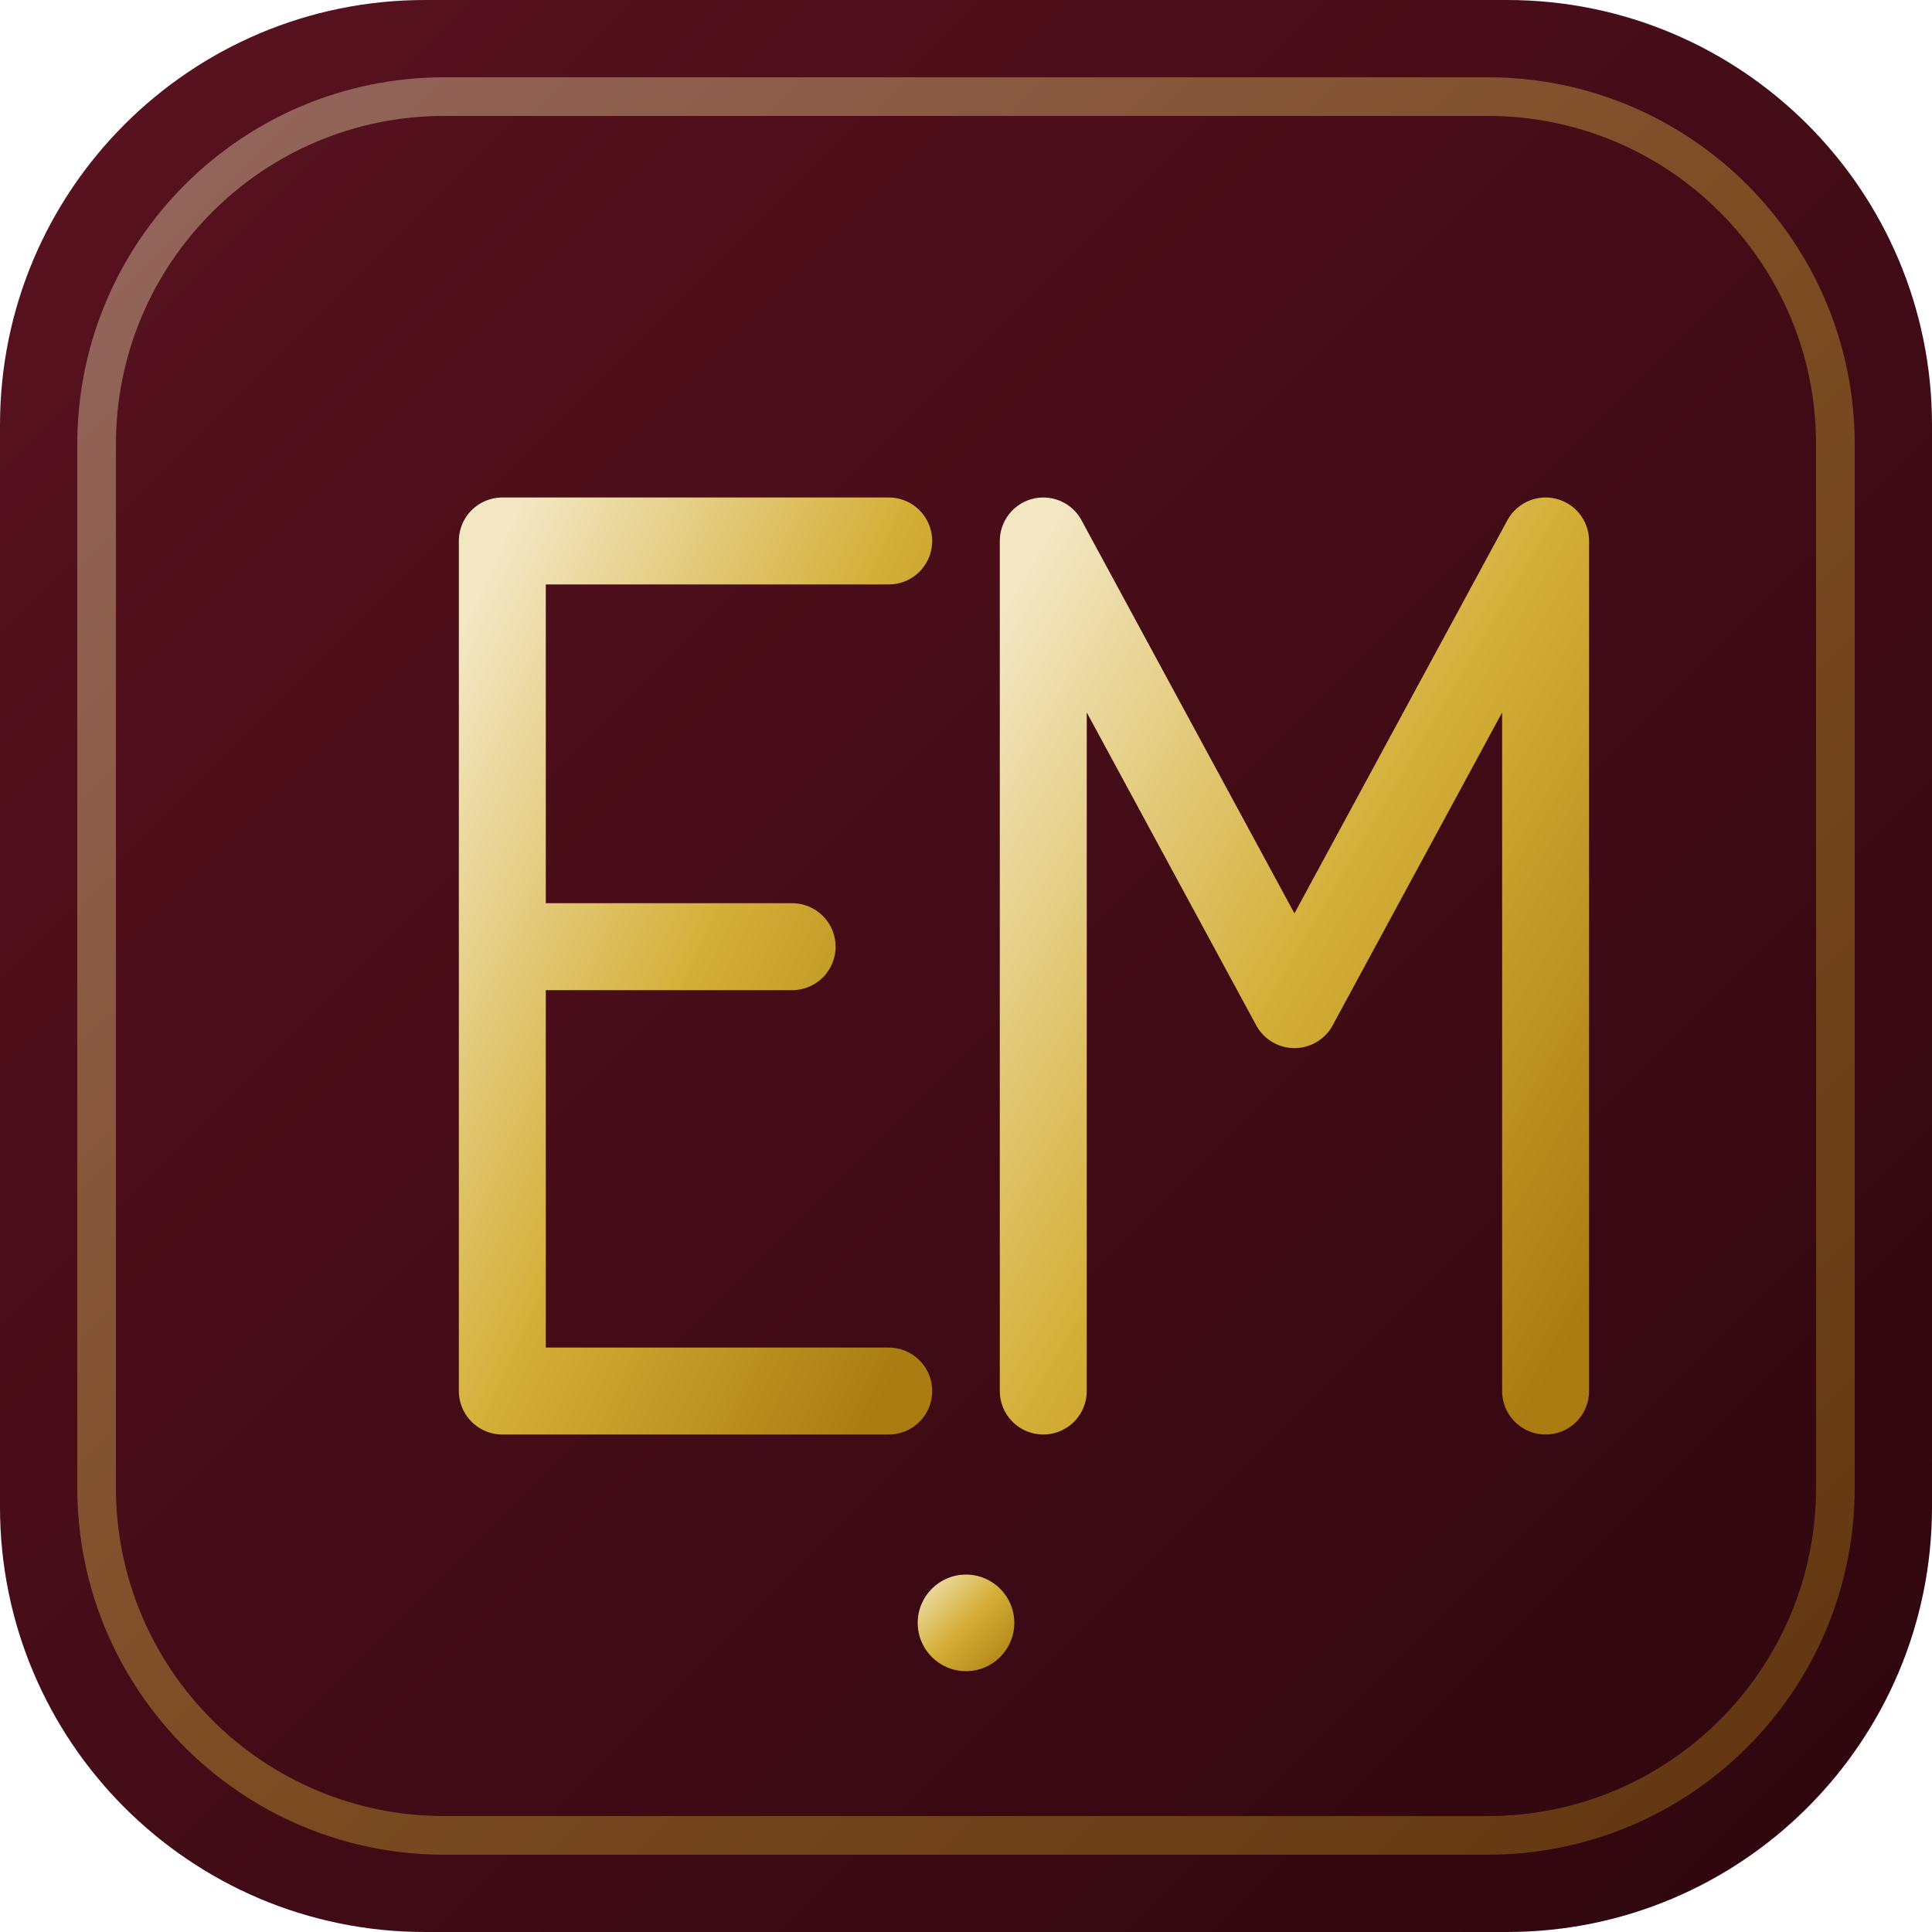
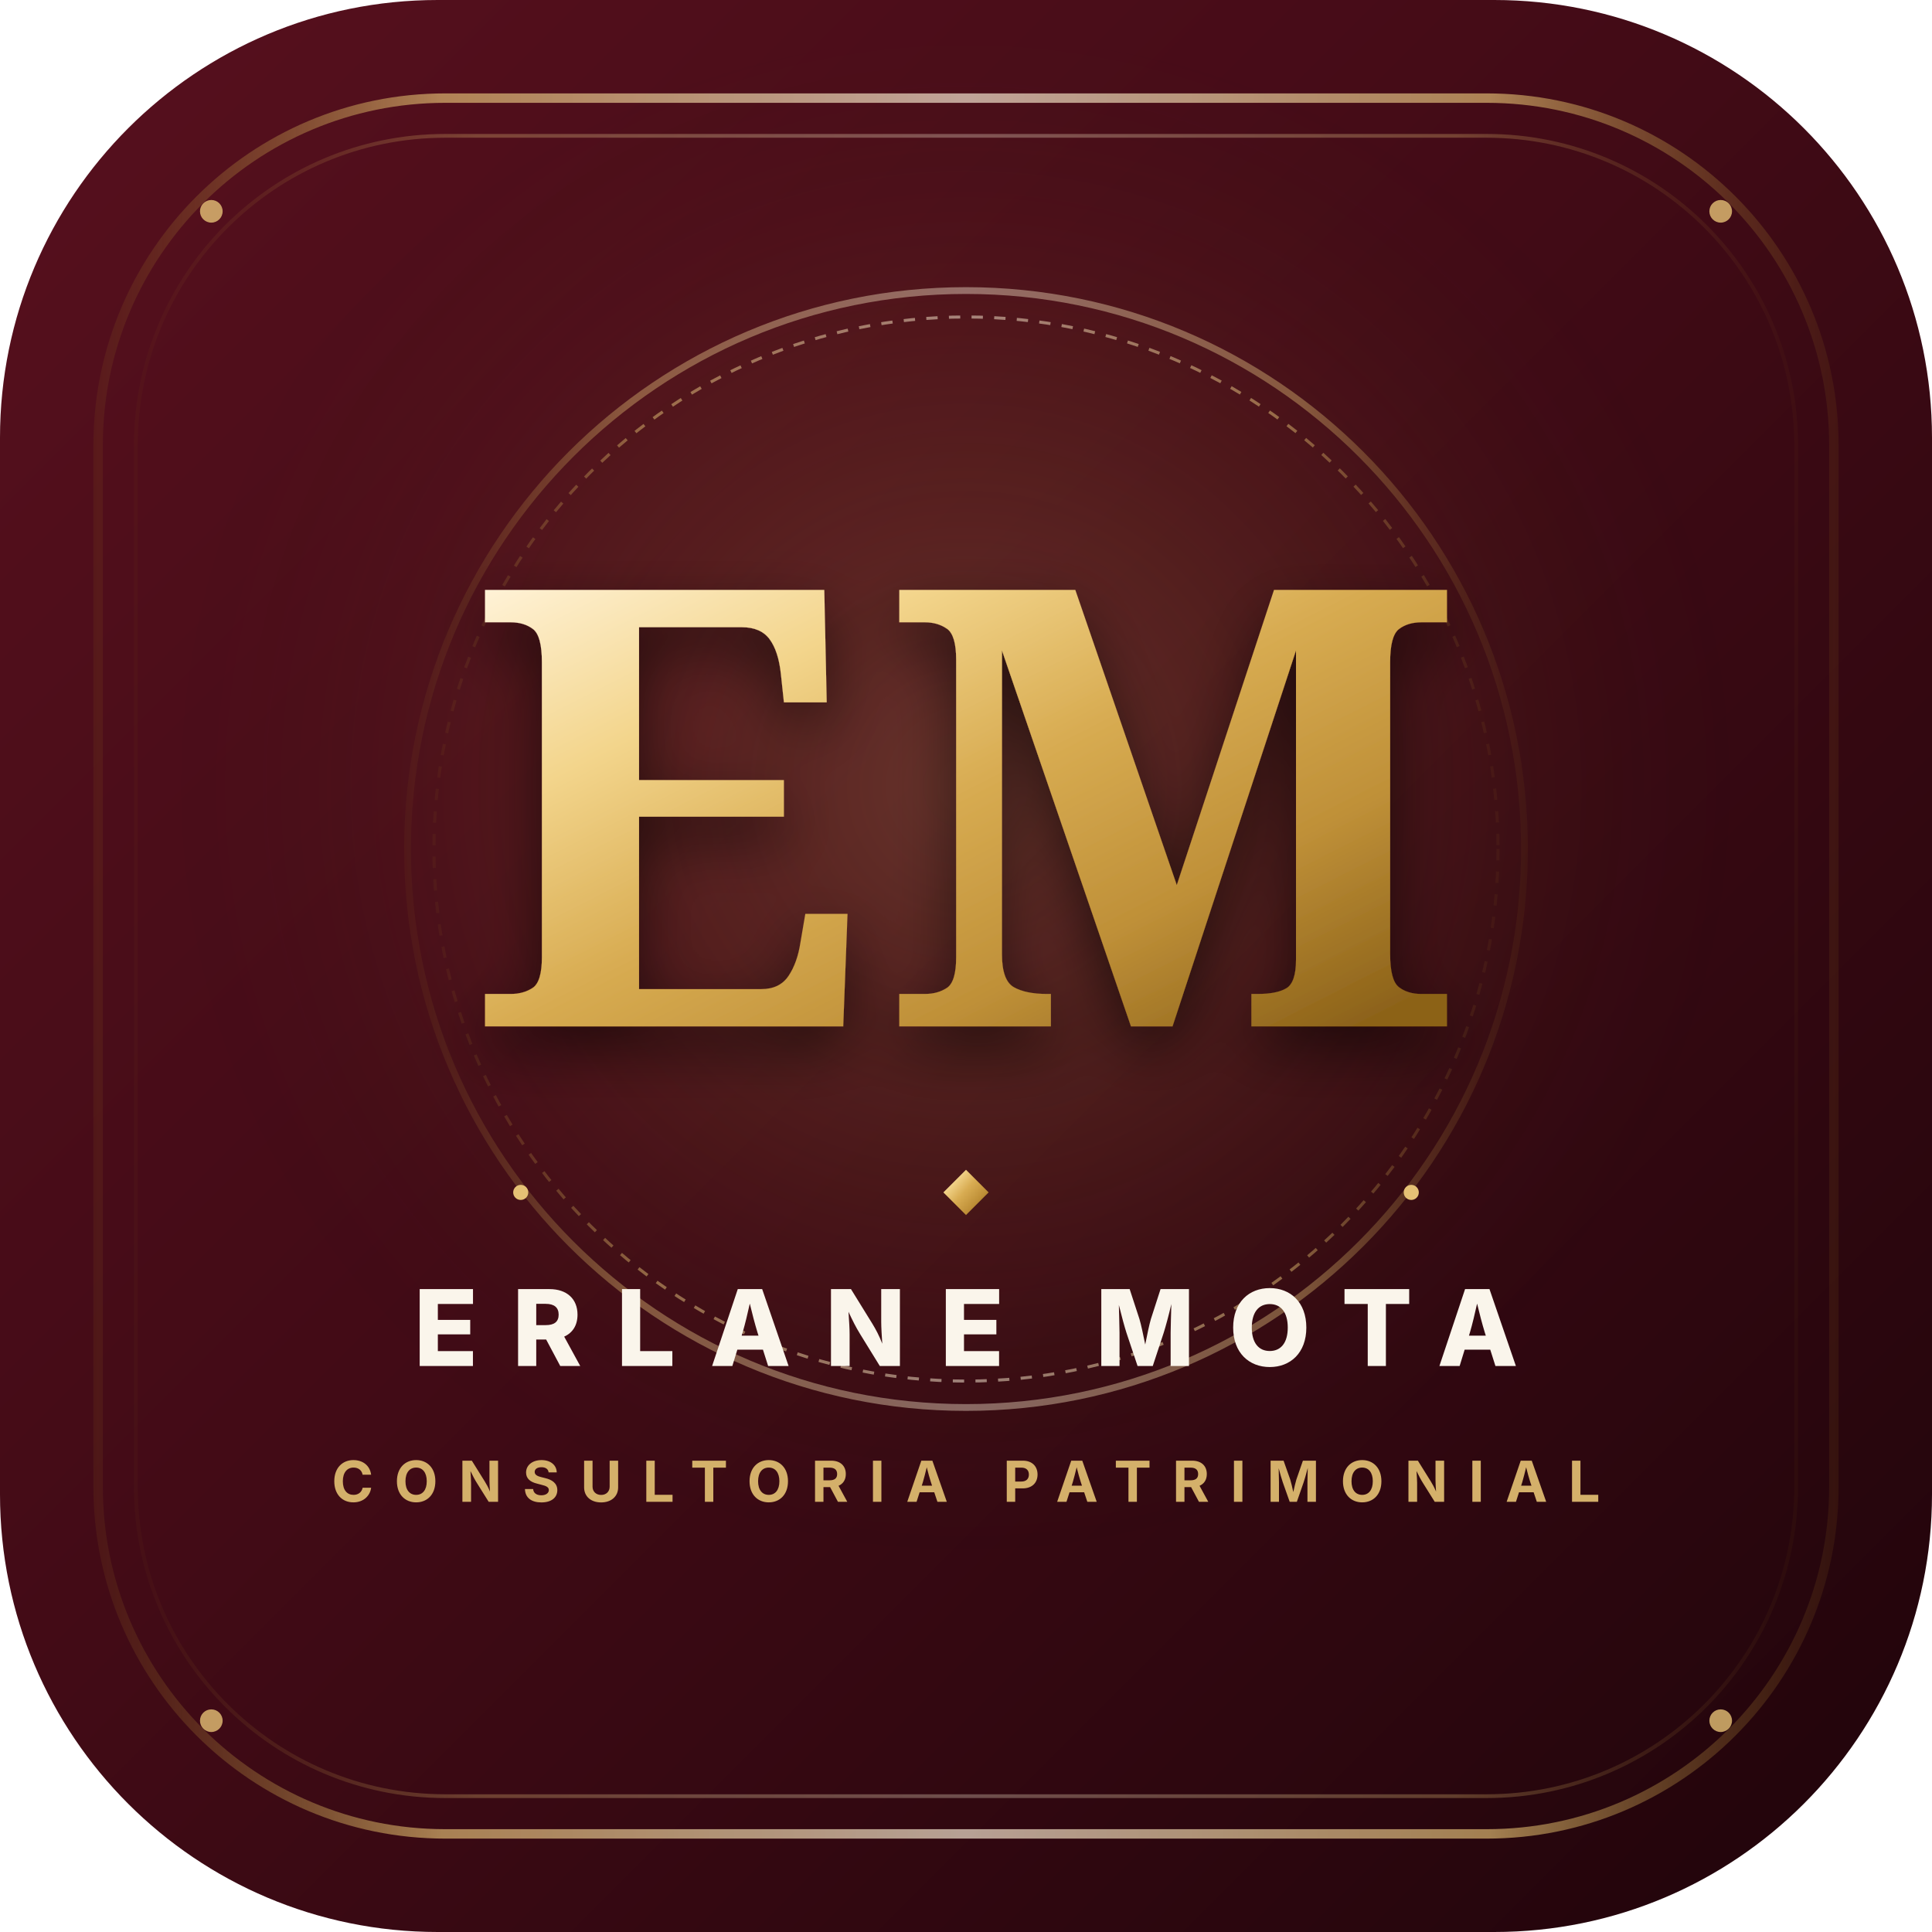
- <svg xmlns="http://www.w3.org/2000/svg" viewBox="0 0 100 100">
+ <svg xmlns="http://www.w3.org/2000/svg" viewBox="0 0 512 512" width="512" height="512">
  <defs>
-     <linearGradient id="goldGrad" x1="0%" y1="0%" x2="100%" y2="100%">
-       <stop offset="0%" stop-color="#F3E7C4" />
-       <stop offset="50%" stop-color="#D4AF37" />
-       <stop offset="100%" stop-color="#AA7C11" />
+     <linearGradient id="bgWine" x1="0%" y1="0%" x2="100%" y2="100%">
+       <stop offset="0%" stop-color="#58101E" />
+       <stop offset="45%" stop-color="#420B16" />
+       <stop offset="100%" stop-color="#1F040A" />
    </linearGradient>
-     <linearGradient id="wineGrad" x1="0%" y1="0%" x2="100%" y2="100%">
-       <stop offset="0%" stop-color="#5A1220" />
-       <stop offset="100%" stop-color="#2D060E" />
+     <linearGradient id="goldShine" x1="0%" y1="0%" x2="100%" y2="90%">
+       <stop offset="0%" stop-color="#FFF2D6" />
+       <stop offset="25%" stop-color="#F3D58C" />
+       <stop offset="50%" stop-color="#D8AC52" />
+       <stop offset="75%" stop-color="#BF9038" />
+       <stop offset="100%" stop-color="#8C6219" />
    </linearGradient>
+     <linearGradient id="goldLine" x1="0%" y1="0%" x2="100%" y2="0%">
+       <stop offset="0%" stop-color="#8C6219" stop-opacity="0.2" />
+       <stop offset="20%" stop-color="#E5C175" />
+       <stop offset="50%" stop-color="#FFF3DC" />
+       <stop offset="80%" stop-color="#E5C175" />
+       <stop offset="100%" stop-color="#8C6219" stop-opacity="0.2" />
+     </linearGradient>
+     <radialGradient id="centerGlow" cx="50%" cy="45%" r="50%">
+       <stop offset="0%" stop-color="#E8C377" stop-opacity="0.22" />
+       <stop offset="60%" stop-color="#C59A45" stop-opacity="0.06" />
+       <stop offset="100%" stop-color="#000000" stop-opacity="0" />
+     </radialGradient>
+     <filter id="shadow" x="-20%" y="-20%" width="140%" height="140%">
+       <feDropShadow dx="0" dy="6" stdDeviation="8" flood-color="#000000" flood-opacity="0.55" />
+     </filter>
  </defs>
-   <rect width="100" height="100" rx="22" fill="url(#wineGrad)" />
-   <rect x="5" y="5" width="90" height="90" rx="18" fill="none" stroke="url(#goldGrad)" stroke-width="2" stroke-opacity="0.4" />
-   <path d="M26 72 V28 H46 M26 49 H41 M26 72 H46" fill="none" stroke="url(#goldGrad)" stroke-width="4.5" stroke-linecap="round" stroke-linejoin="round" />
-   <path d="M54 72 V28 L67 52 L80 28 V72" fill="none" stroke="url(#goldGrad)" stroke-width="4.5" stroke-linecap="round" stroke-linejoin="round" />
-   <circle cx="50" cy="84" r="2.5" fill="url(#goldGrad)" />
+   <rect width="512" height="512" rx="116" fill="url(#bgWine)" />
+   <circle cx="256" cy="230" r="220" fill="url(#centerGlow)" />
+   <rect x="26" y="26" width="460" height="460" rx="92" fill="none" stroke="url(#goldLine)" stroke-width="2.5" opacity="0.65" />
+   <rect x="36" y="36" width="440" height="440" rx="82" fill="none" stroke="url(#goldLine)" stroke-width="1" opacity="0.3" />
+   <circle cx="56" cy="56" r="3" fill="#E5C175" opacity="0.8" />
+   <circle cx="456" cy="56" r="3" fill="#E5C175" opacity="0.8" />
+   <circle cx="56" cy="456" r="3" fill="#E5C175" opacity="0.8" />
+   <circle cx="456" cy="456" r="3" fill="#E5C175" opacity="0.8" />
+   <circle cx="256" cy="225" r="148" fill="none" stroke="url(#goldLine)" stroke-width="1.8" opacity="0.4" />
+   <circle cx="256" cy="225" r="141" fill="none" stroke="url(#goldLine)" stroke-width="0.8" stroke-dasharray="3,3" opacity="0.5" />
+   <text x="256" y="272" font-family="'Fraunces', 'Cinzel', 'Playfair Display', Georgia, serif" font-size="162" font-weight="600" letter-spacing="4" fill="url(#goldShine)" text-anchor="middle" filter="url(#shadow)">EM</text>
+   <line x1="140" y1="316" x2="372" y2="316" stroke="url(#goldLine)" stroke-width="1.6" />
+   <polygon points="256,310 262,316 256,322 250,316" fill="url(#goldShine)" />
+   <circle cx="138" cy="316" r="2" fill="#E5C175" />
+   <circle cx="374" cy="316" r="2" fill="#E5C175" />
+   <text x="256" y="362" font-family="'Plus Jakarta Sans', 'Manrope', system-ui, -apple-system, sans-serif" font-size="28" font-weight="800" letter-spacing="9" fill="#FAF5EB" text-anchor="middle">ERLANE MOTA</text>
+   <text x="256" y="398" font-family="'Plus Jakarta Sans', 'Manrope', system-ui, -apple-system, sans-serif" font-size="15" font-weight="700" letter-spacing="5.5" fill="#D4B06A" text-anchor="middle">CONSULTORIA PATRIMONIAL</text>
</svg>
